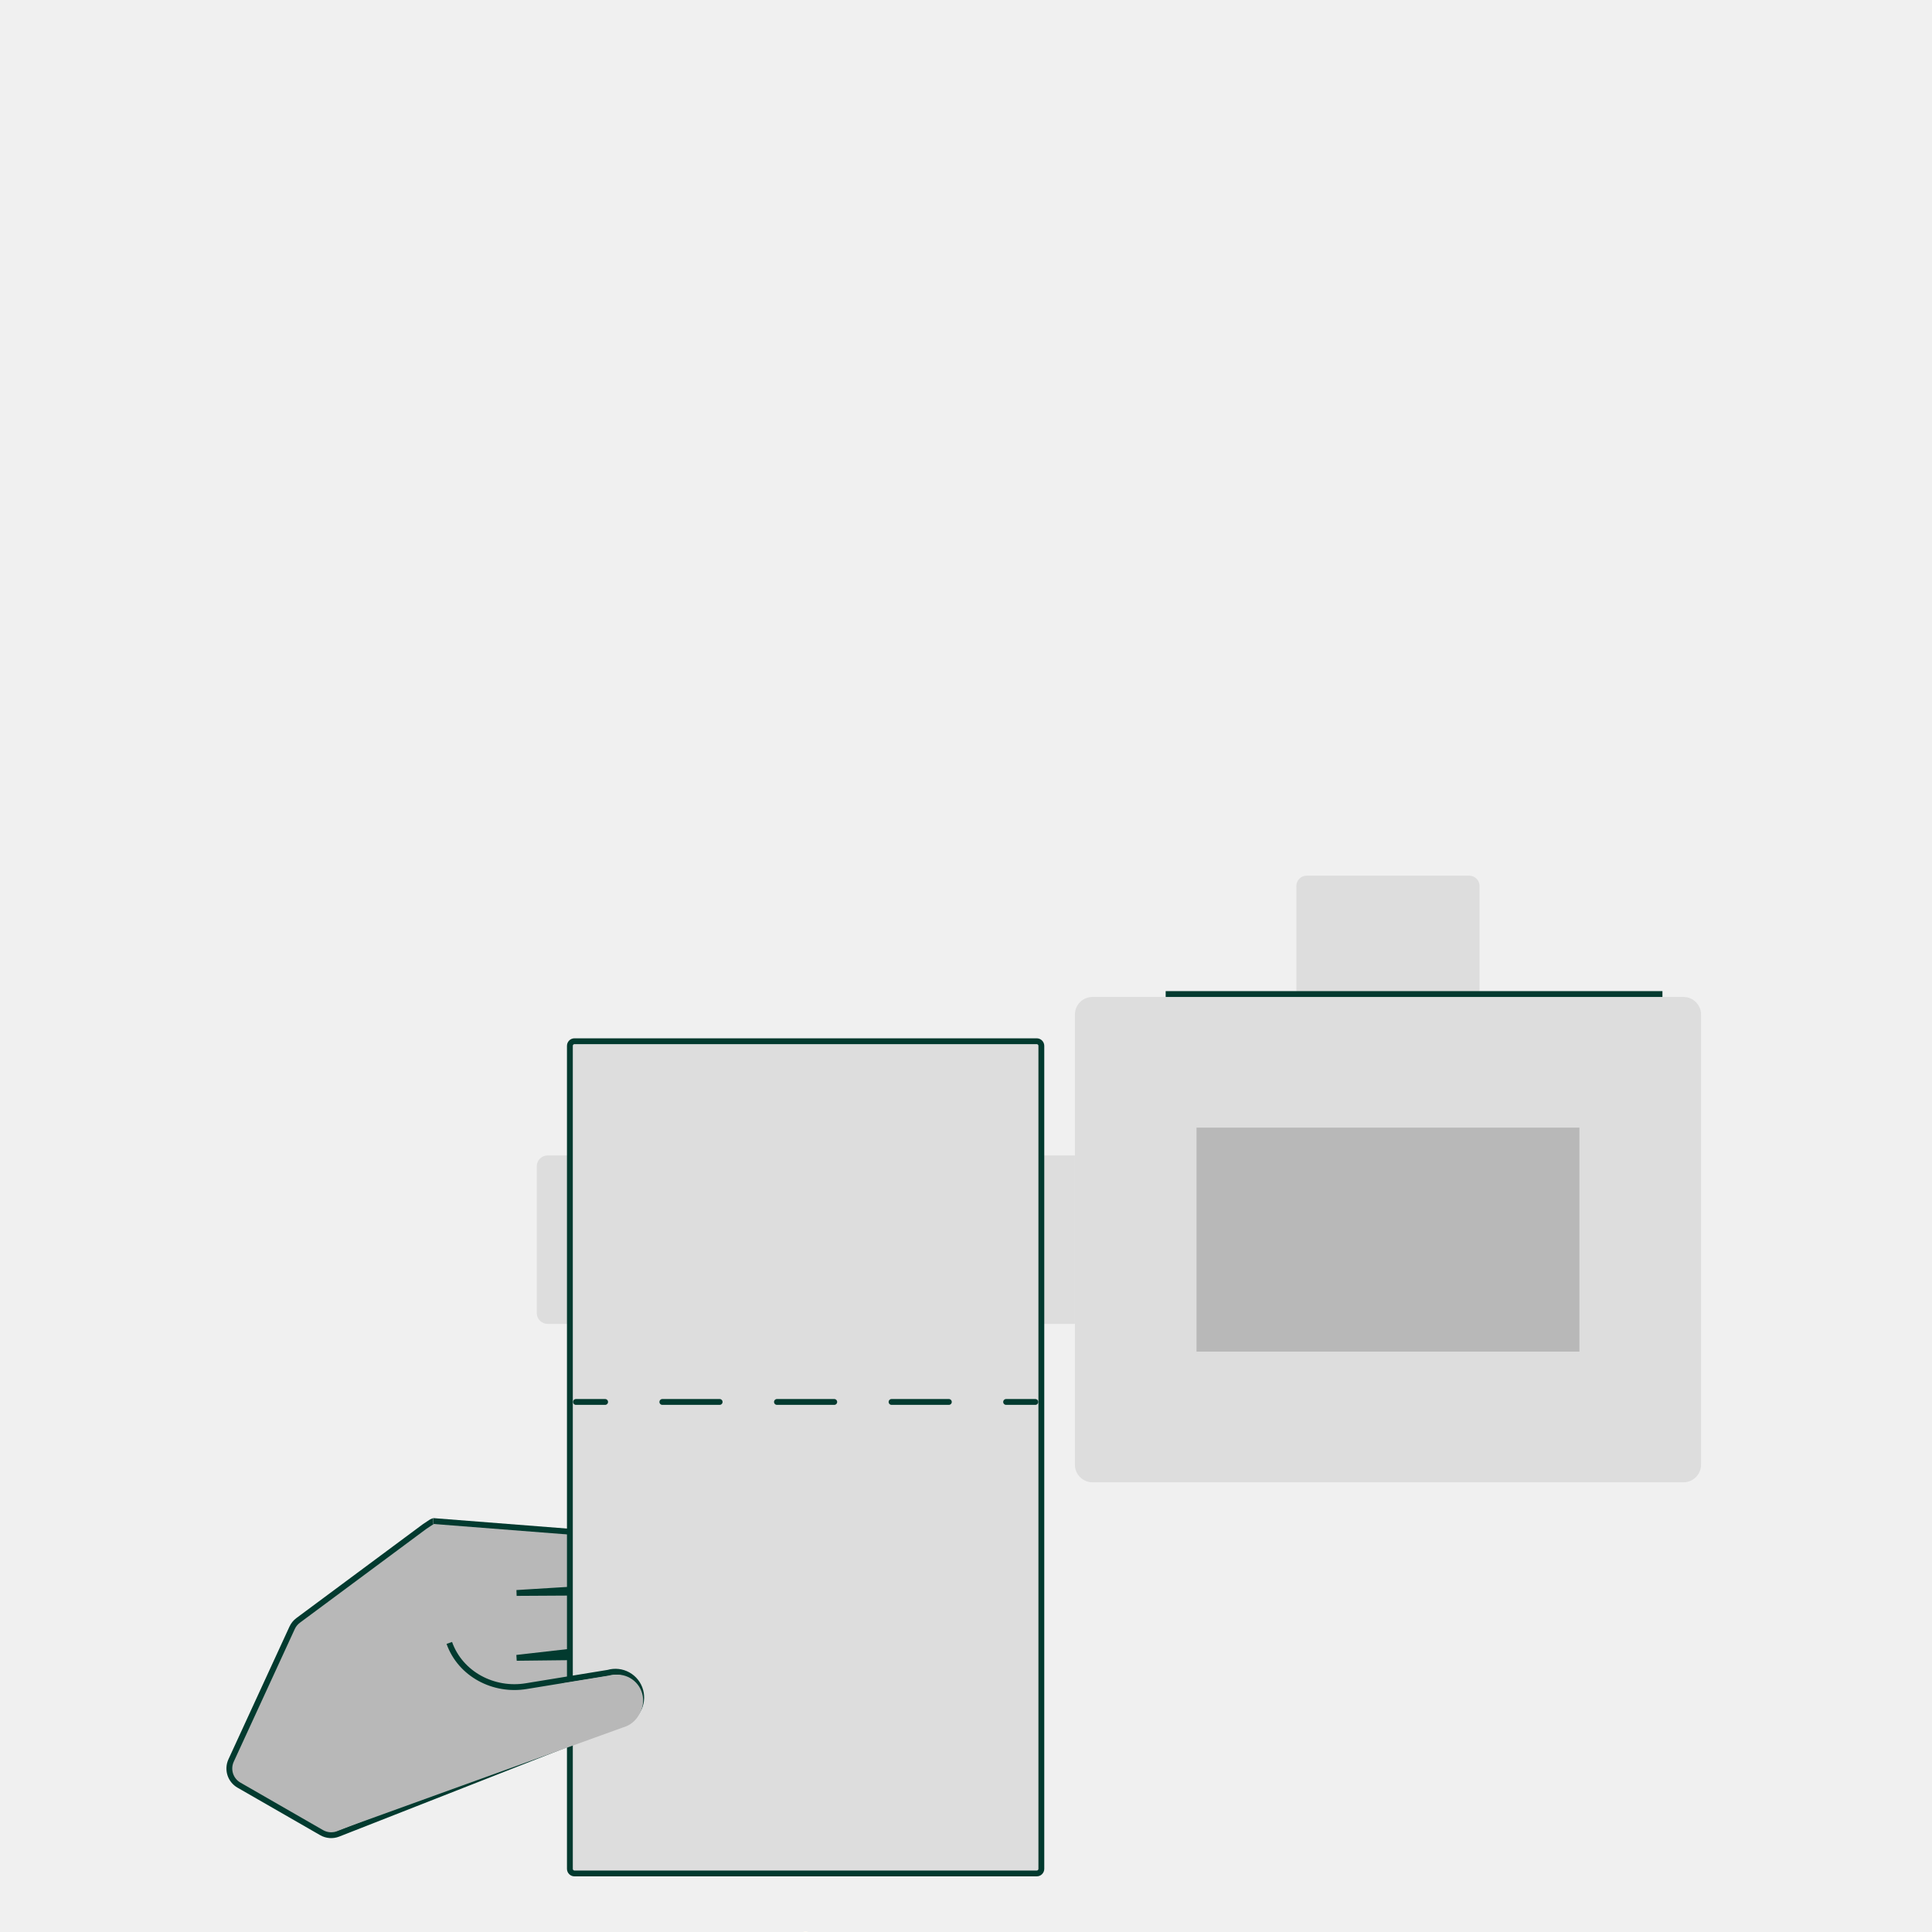
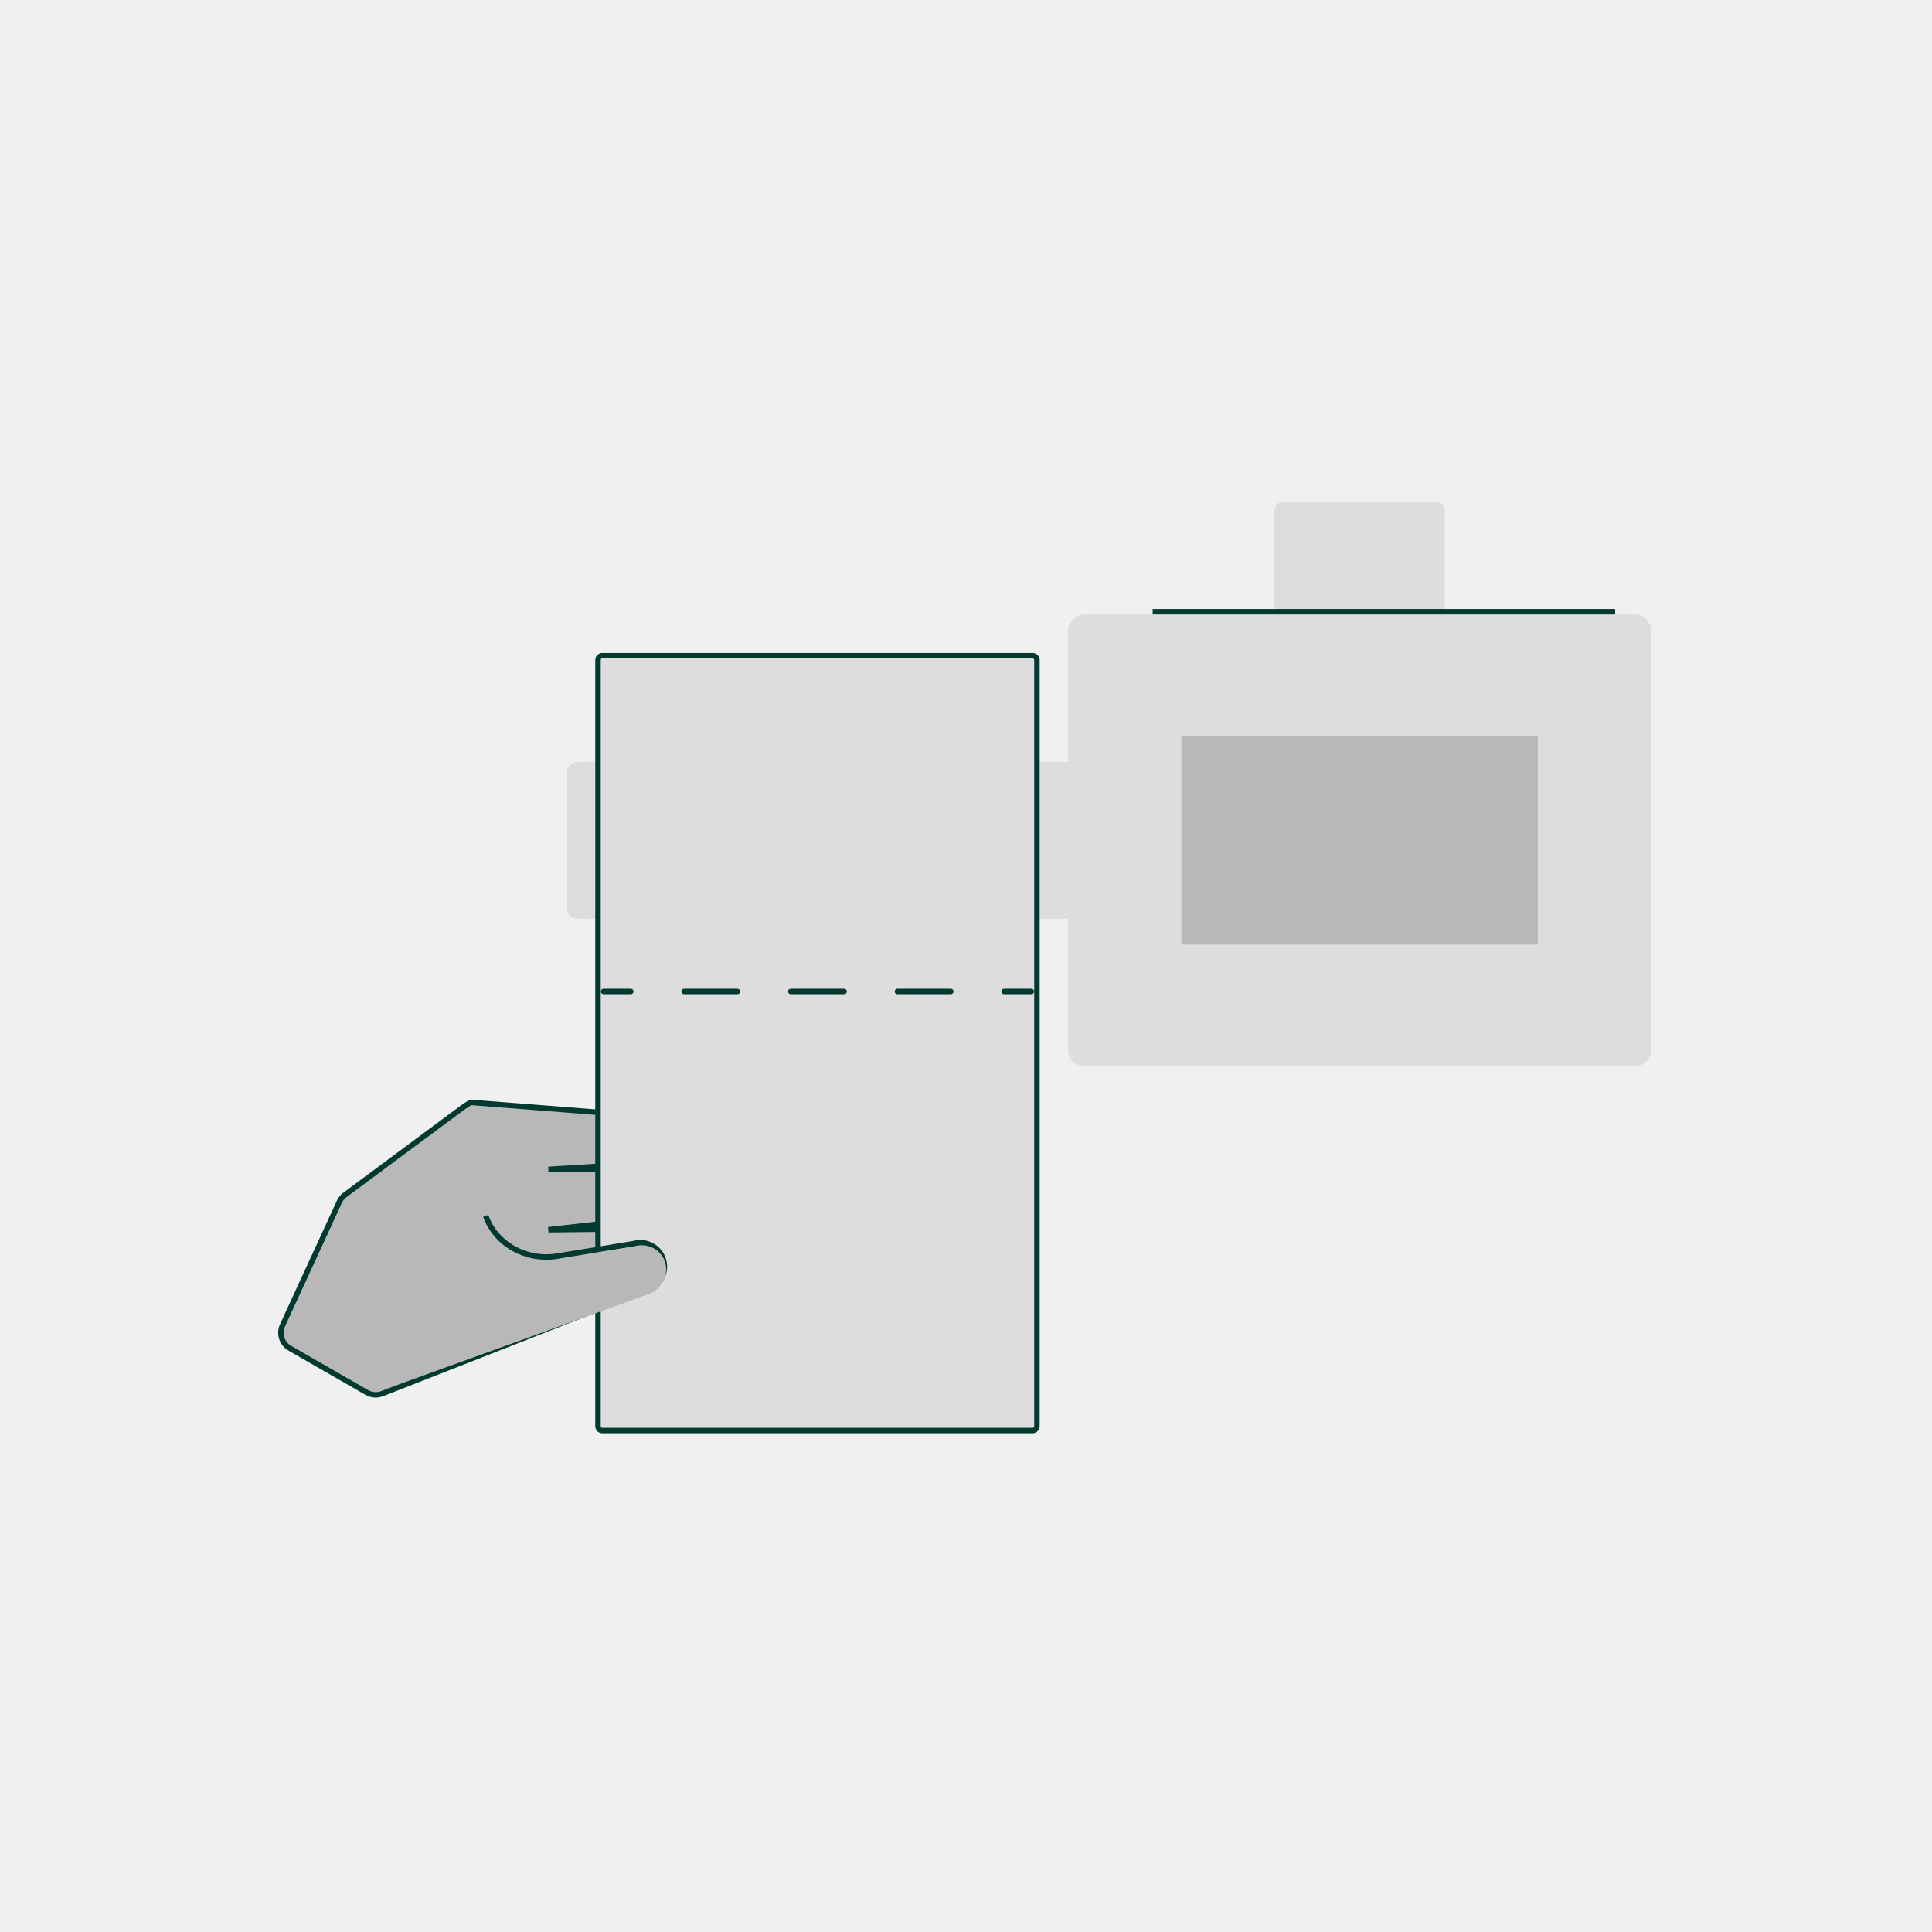
- <svg xmlns="http://www.w3.org/2000/svg" width="556" height="556" viewBox="0 0 556 556" fill="none">
-   <g clip-path="url(#clip0_400_467)">
-     <path d="M422.814 252H376.054C374.408 252 373.074 253.334 373.074 254.98V325.76C373.074 327.406 374.408 328.74 376.054 328.74H422.814C424.46 328.74 425.794 327.406 425.794 325.76V254.98C425.794 253.334 424.46 252 422.814 252Z" fill="#DDDDDD" />
-     <path d="M124.674 437.73L188.674 442.73C192.784 443.01 195.674 445.79 195.674 449.91C195.674 452.28 192.734 455.35 187.674 456.04L148.674 458.43L194.884 458.16C195.896 458.066 196.917 458.173 197.887 458.475C198.858 458.776 199.76 459.266 200.541 459.916C201.322 460.566 201.967 461.364 202.44 462.264C202.912 463.164 203.203 464.148 203.294 465.16C203.544 469.28 200.034 471.47 195.644 471.74L148.694 477.1L182.254 476.72C186.954 476.49 190.534 476.02 191.614 480C192.097 481.908 191.821 483.929 190.843 485.638C189.866 487.346 188.264 488.609 186.374 489.16L127.564 500.43" fill="#B8B8B8" />
-     <path d="M124.674 437.73L188.674 442.73C192.784 443.01 195.674 445.79 195.674 449.91C195.674 452.28 192.734 455.35 187.674 456.04L148.674 458.43L194.884 458.16C195.896 458.066 196.917 458.173 197.887 458.475C198.858 458.776 199.76 459.266 200.541 459.916C201.322 460.566 201.967 461.364 202.44 462.264C202.912 463.164 203.203 464.148 203.294 465.16C203.544 469.28 200.034 471.47 195.644 471.74L148.694 477.1L182.254 476.72C186.954 476.49 190.534 476.02 191.614 480C192.097 481.908 191.821 483.929 190.843 485.638C189.866 487.346 188.264 488.609 186.374 489.16L127.564 500.43" stroke="#023A2F" stroke-width="1.68" stroke-miterlimit="10" />
-     <path d="M484.474 286.91H314.404C311.61 286.91 309.344 289.176 309.344 291.97V421.52C309.344 424.315 311.61 426.58 314.404 426.58H484.474C487.269 426.58 489.534 424.315 489.534 421.52V291.97C489.534 289.176 487.269 286.91 484.474 286.91Z" fill="#DDDDDD" />
-     <path d="M454.534 324.51H344.334V388.97H454.534V324.51Z" fill="#B8B8B8" />
-     <path d="M157.595 332.52H309.345V381H157.595C156.767 381 155.974 380.671 155.388 380.086C154.803 379.501 154.475 378.707 154.475 377.88V335.63C154.477 334.804 154.807 334.013 155.392 333.43C155.977 332.847 156.769 332.52 157.595 332.52V332.52Z" fill="#DDDDDD" />
-     <path d="M298.354 299.65H165.334C164.6 299.65 164.004 300.245 164.004 300.98V537.82C164.004 538.554 164.6 539.15 165.334 539.15H298.354C299.089 539.15 299.684 538.554 299.684 537.82V300.98C299.684 300.245 299.089 299.65 298.354 299.65Z" fill="#DDDDDD" stroke="#023A2F" stroke-width="1.68" stroke-miterlimit="10" />
-     <path d="M231.844 557.19V576.78" stroke="#FFFBF3" stroke-width="2.79" stroke-miterlimit="10" stroke-linecap="round" />
-     <path d="M297.954 403.46H289.544" stroke="#023A2F" stroke-width="1.68" stroke-linecap="round" stroke-linejoin="round" />
-     <path d="M273.064 403.46H182.394" stroke="#023A2F" stroke-width="1.68" stroke-linecap="round" stroke-linejoin="round" stroke-dasharray="16.49 16.49" />
-     <path d="M174.144 403.46H165.744" stroke="#023A2F" stroke-width="1.68" stroke-linecap="round" stroke-linejoin="round" />
-     <path d="M129.304 472.81C132.504 481.81 142.084 486.81 151.474 485.24L175.044 481.39C175.986 481.116 176.972 481.032 177.947 481.142C178.921 481.252 179.864 481.554 180.721 482.031C181.578 482.507 182.332 483.149 182.94 483.919C183.547 484.688 183.996 485.571 184.26 486.515C184.525 487.459 184.599 488.447 184.48 489.42C184.36 490.393 184.049 491.333 183.564 492.185C183.079 493.038 182.43 493.785 181.654 494.385C180.878 494.985 179.991 495.425 179.044 495.68L97.314 527.76C96.547 528.061 95.722 528.185 94.9 528.125C94.078 528.064 93.279 527.82 92.564 527.41L68.764 513.73C67.572 513.045 66.679 511.938 66.261 510.628C65.843 509.318 65.93 507.899 66.504 506.65L84.074 468.45C84.462 467.611 85.053 466.882 85.794 466.33L122.174 439.33C122.174 439.33 124.584 437.71 124.674 437.71" fill="#B8B8B8" />
-     <path d="M129.304 472.81C132.504 481.81 142.084 486.81 151.474 485.24L175.044 481.39C175.986 481.116 176.972 481.032 177.947 481.142C178.921 481.252 179.864 481.554 180.721 482.031C181.578 482.507 182.332 483.149 182.94 483.919C183.547 484.688 183.996 485.571 184.26 486.515C184.525 487.459 184.599 488.447 184.48 489.42C184.36 490.393 184.049 491.333 183.564 492.185C183.079 493.038 182.43 493.785 181.654 494.385C180.878 494.985 179.991 495.425 179.044 495.68L97.314 527.76C96.547 528.061 95.722 528.185 94.9 528.125C94.078 528.064 93.279 527.82 92.564 527.41L68.764 513.73C67.572 513.045 66.679 511.938 66.261 510.628C65.843 509.318 65.93 507.899 66.504 506.65L84.074 468.45C84.462 467.611 85.053 466.882 85.794 466.33L122.174 439.33C122.174 439.33 124.584 437.71 124.674 437.71" stroke="#023A2F" stroke-width="1.68" stroke-miterlimit="10" />
-     <path d="M126.784 466.31C125.784 476.04 133.784 483.97 142.784 486.71C145.001 487.33 147.331 487.432 149.594 487.01L175.424 482.79C177.312 482.282 179.324 482.539 181.024 483.506C182.723 484.473 183.972 486.072 184.499 487.955C185.026 489.838 184.788 491.852 183.838 493.561C182.888 495.27 181.302 496.534 179.424 497.08L96.204 527.16" fill="#B8B8B8" />
-     <path d="M158.734 489.69L161.734 484.47L175.734 482.19C177.622 481.681 179.635 481.939 181.334 482.906C183.033 483.873 184.282 485.472 184.809 487.354C185.336 489.237 185.099 491.252 184.148 492.961C183.198 494.67 181.612 495.934 179.734 496.48L170.884 499.95L163.094 495.48L159.854 493.62C159.522 493.436 159.229 493.189 158.992 492.891C158.756 492.594 158.581 492.253 158.476 491.888C158.372 491.523 158.342 491.14 158.386 490.763C158.43 490.386 158.548 490.021 158.734 489.69V489.69Z" fill="#B8B8B8" />
-     <path d="M478.424 285.23H335.464V286.91H478.424V285.23Z" fill="#023A2F" />
+ <svg xmlns="http://www.w3.org/2000/svg" id="Livello_2" data-name="Livello 2" viewBox="0 0 538.58 538.58">
+   <defs>
+     <style>
+       .cls-1, .cls-2 {
+         fill: #ddd;
+       }
+ 
+       .cls-3 {
+         fill: #023a2f;
+       }
+ 
+       .cls-2, .cls-4 {
+         stroke-miterlimit: 10;
+       }
+ 
+       .cls-2, .cls-4, .cls-5, .cls-6 {
+         stroke: #023a2f;
+         stroke-width: 1.52px;
+       }
+ 
+       .cls-4, .cls-5, .cls-6, .cls-7 {
+         fill: none;
+       }
+ 
+       .cls-5 {
+         stroke-dasharray: 0 0 14.87 14.87;
+       }
+ 
+       .cls-5, .cls-6 {
+         stroke-linecap: round;
+         stroke-linejoin: round;
+       }
+ 
+       .cls-8 {
+         fill: #b8b8b8;
+       }
+     </style>
+   </defs>
+   <g id="Livello_1-2" data-name="Livello 1">
+     <g>
+       <path class="cls-1" d="M400.1,139.81h-42.17c-1.48,0-2.69,1.2-2.69,2.69v63.83c0,1.48,1.2,2.69,2.69,2.69h42.17c1.48,0,2.69-1.2,2.69-2.69v-63.83c0-1.48-1.2-2.69-2.69-2.69Z" />
+       <path class="cls-8" d="M131.22,307.31l57.72,4.51c3.71,.25,6.31,2.76,6.31,6.48,0,2.14-2.65,4.91-7.21,5.53l-35.17,2.16,41.67-.24c.91-.08,1.83,.01,2.71,.28,.88,.27,1.69,.71,2.39,1.3,.7,.59,1.29,1.31,1.71,2.12,.43,.81,.69,1.7,.77,2.61,.23,3.72-2.94,5.69-6.9,5.93l-42.34,4.83,30.27-.34c4.24-.21,7.47-.63,8.44,2.96,.44,1.72,.19,3.54-.7,5.08-.88,1.54-2.33,2.68-4.03,3.18l-53.04,10.16" />
+       <path class="cls-4" d="M131.22,307.31l57.72,4.51c3.71,.25,6.31,2.76,6.31,6.48,0,2.14-2.65,4.91-7.21,5.53l-35.17,2.16,41.67-.24c.91-.08,1.83,.01,2.71,.28,.88,.27,1.69,.71,2.39,1.3,.7,.59,1.29,1.31,1.71,2.12,.43,.81,.69,1.7,.77,2.61,.23,3.72-2.94,5.69-6.9,5.93l-42.34,4.83,30.27-.34c4.24-.21,7.47-.63,8.44,2.96,.44,1.72,.19,3.54-.7,5.08-.88,1.54-2.33,2.68-4.03,3.18l-53.04,10.16" />
+       <path class="cls-1" d="M455.71,171.29h-153.38c-2.52,0-4.56,2.04-4.56,4.56v116.84c0,2.52,2.04,4.56,4.56,4.56h153.38c2.52,0,4.56-2.04,4.56-4.56v-116.84c0-2.52-2.04-4.56-4.56-4.56Z" />
+       <path class="cls-8" d="M428.71,205.2h-99.38v58.13h99.38v-58.13Z" />
+       <path class="cls-1" d="M160.91,212.42h136.86v43.72H160.91c-.75,0-1.46-.3-1.99-.82-.53-.53-.82-1.24-.82-1.99v-38.1c0-.74,.3-1.46,.83-1.98,.53-.53,1.24-.82,1.99-.82h0Z" />
+       <path class="cls-2" d="M287.86,182.78h-119.96c-.66,0-1.2,.54-1.2,1.2v213.6c0,.66,.54,1.2,1.2,1.2h119.96c.66,0,1.2-.54,1.2-1.2V183.98c0-.66-.54-1.2-1.2-1.2Z" />
+       <path class="cls-6" d="M287.5,276.4h-7.58" />
+       <path class="cls-5" d="M265.05,276.4h-81.77" />
+       <path class="cls-6" d="M175.84,276.4h-7.58" />
+       <path class="cls-8" d="M135.4,338.95c2.89,8.12,11.53,12.63,19.99,11.21l21.26-3.47c.85-.25,1.74-.32,2.62-.22,.88,.1,1.73,.37,2.5,.8,.77,.43,1.45,1.01,2,1.7,.55,.69,.95,1.49,1.19,2.34,.24,.85,.31,1.74,.2,2.62-.11,.88-.39,1.73-.83,2.49-.44,.77-1.02,1.44-1.72,1.98-.7,.54-1.5,.94-2.35,1.17l-73.71,28.93c-.69,.27-1.44,.38-2.18,.33-.74-.05-1.46-.28-2.11-.64l-21.46-12.34c-1.08-.62-1.88-1.62-2.26-2.8-.38-1.18-.3-2.46,.22-3.59l15.85-34.45c.35-.76,.88-1.41,1.55-1.91l32.81-24.35s2.17-1.46,2.25-1.46" />
+       <path class="cls-4" d="M135.4,338.95c2.89,8.12,11.53,12.63,19.99,11.21l21.26-3.47c.85-.25,1.74-.32,2.62-.22,.88,.1,1.73,.37,2.5,.8,.77,.43,1.45,1.01,2,1.7,.55,.69,.95,1.49,1.19,2.34,.24,.85,.31,1.74,.2,2.62-.11,.88-.39,1.73-.83,2.49-.44,.77-1.02,1.44-1.72,1.98-.7,.54-1.5,.94-2.35,1.17l-73.71,28.93c-.69,.27-1.44,.38-2.18,.33-.74-.05-1.46-.28-2.11-.64l-21.46-12.34c-1.08-.62-1.88-1.62-2.26-2.8-.38-1.18-.3-2.46,.22-3.59l15.85-34.45c.35-.76,.88-1.41,1.55-1.91l32.81-24.35s2.17-1.46,2.25-1.46" />
+       <path class="cls-8" d="M133.13,333.08c-.9,8.78,6.31,15.93,14.43,18.4,2,.56,4.1,.65,6.14,.27l23.29-3.81c1.7-.46,3.52-.23,5.05,.65,1.53,.87,2.66,2.31,3.13,4.01,.48,1.7,.26,3.51-.6,5.06-.86,1.54-2.29,2.68-3.98,3.17l-75.05,27.13" />
+       <path class="cls-8" d="M161.94,354.17l2.71-4.71,12.63-2.06c1.7-.46,3.52-.23,5.05,.65,1.53,.87,2.66,2.31,3.13,4.01,.48,1.7,.26,3.52-.6,5.06-.86,1.54-2.29,2.68-3.98,3.17l-7.98,3.13-7.03-4.03-2.92-1.68c-.3-.17-.56-.39-.78-.66-.21-.27-.37-.58-.47-.9-.09-.33-.12-.67-.08-1.01,.04-.34,.15-.67,.31-.97h0Z" />
+       <path class="cls-3" d="M450.25,169.78h-128.93v1.52h128.93v-1.52Z" />
+     </g>
+     <rect class="cls-7" width="538.58" height="538.58" />
  </g>
-   <defs>
-     <clipPath id="clip0_400_467">
-       <rect width="556" height="556" fill="white" />
-     </clipPath>
-   </defs>
</svg>
